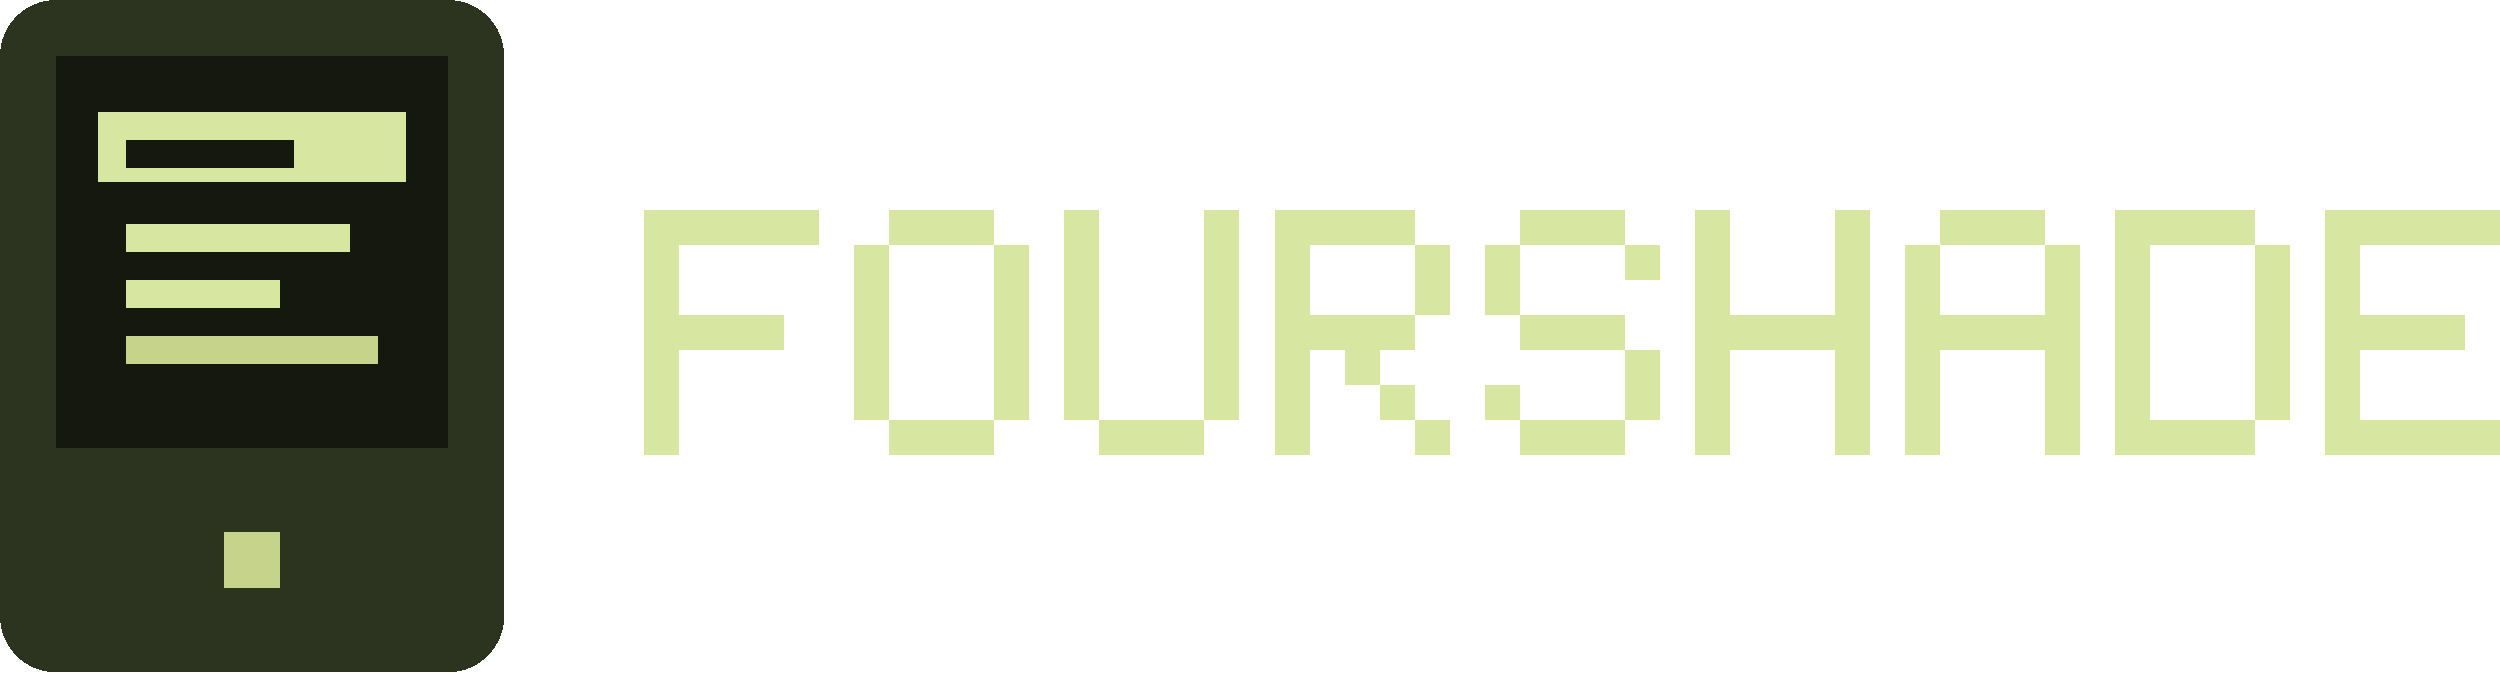
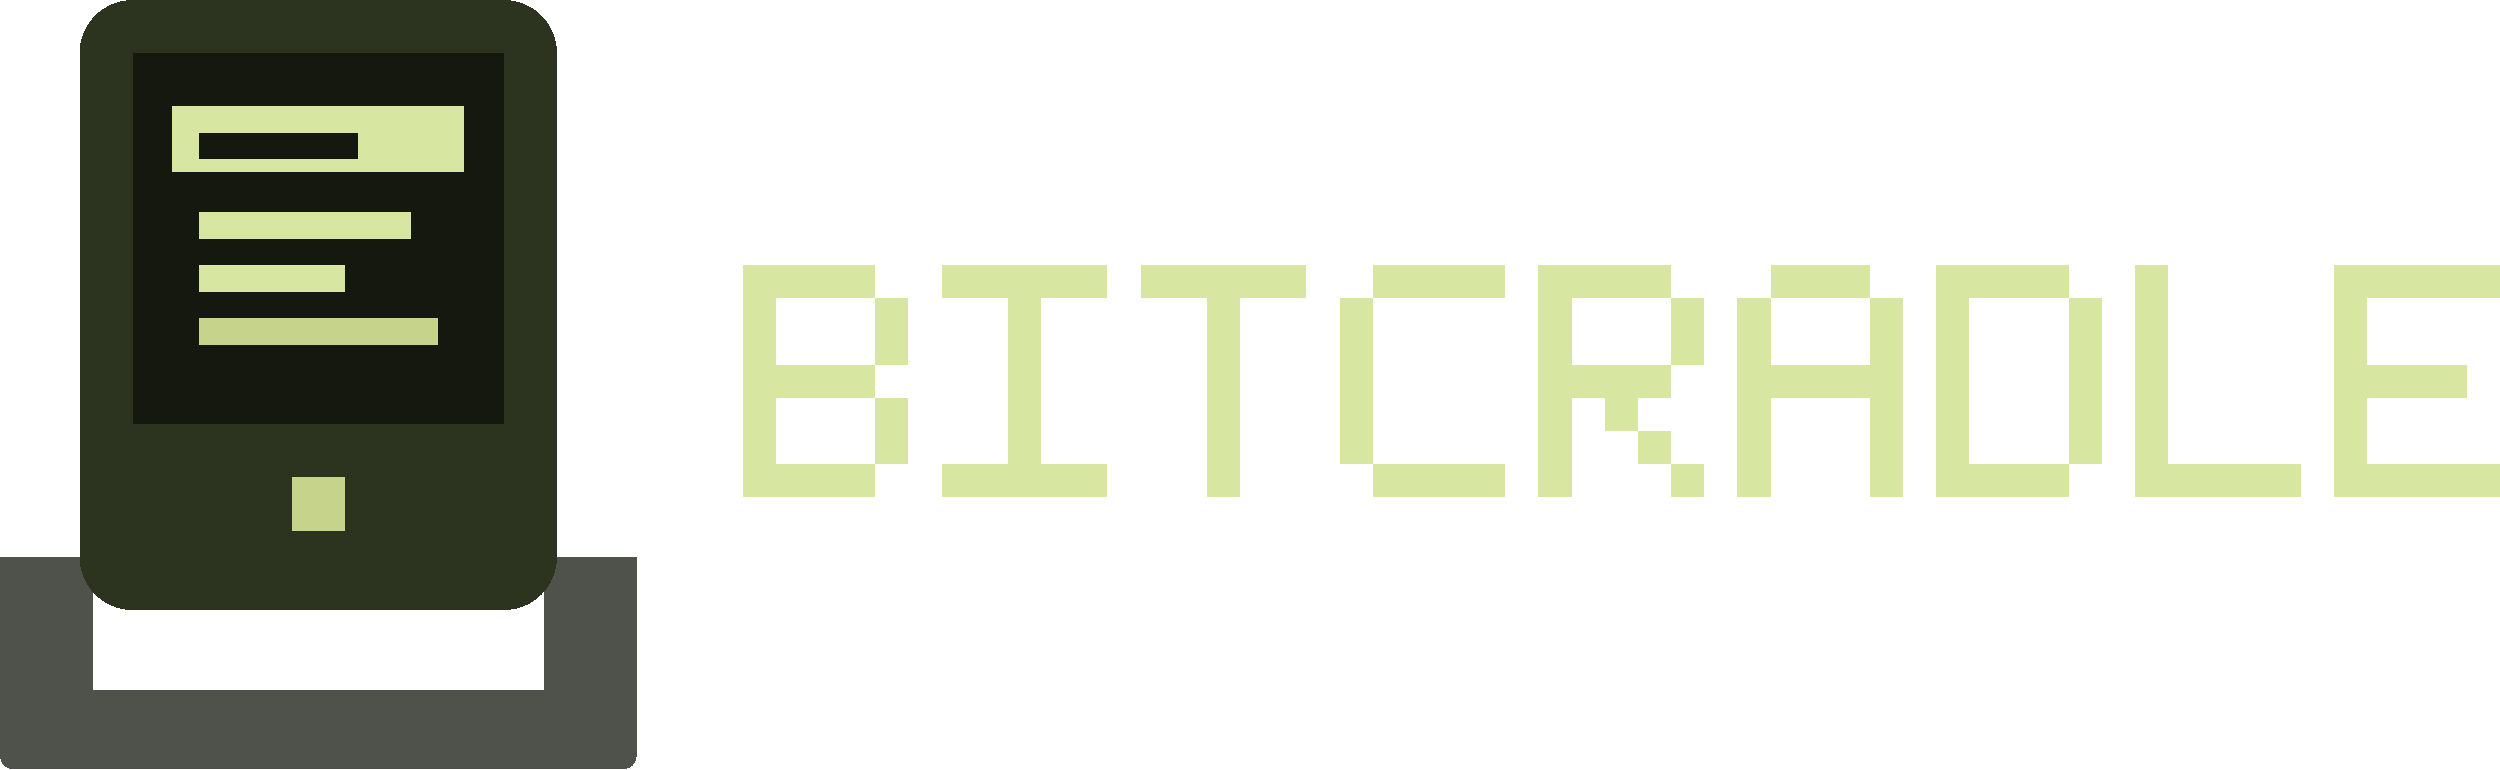
- <svg xmlns="http://www.w3.org/2000/svg" width="357" height="96" viewBox="0 0 357 96" role="img">
+ <svg xmlns="http://www.w3.org/2000/svg" width="377" height="116" viewBox="0 0 377 116" role="img">
  <g shape-rendering="crispEdges">
-     <rect x="0" y="0" width="72" height="96" rx="8" fill="#2C3420" />
-     <rect x="8" y="8" width="56" height="56" fill="#14180F" />
-     <rect x="14" y="16" width="44" height="10" fill="#D7E7A1" />
-     <rect x="18" y="20" width="24" height="4" fill="#14180F" />
-     <rect x="18" y="32" width="32" height="4" fill="#D7E7A1" />
-     <rect x="18" y="40" width="22" height="4" fill="#D7E7A1" />
-     <rect x="18" y="48" width="36" height="4" fill="#C5D48A" />
-     <rect x="32" y="76" width="8" height="8" fill="#C5D48A" />
-     <rect x="92" y="30" width="25" height="5" fill="#D7E7A1" />
-     <rect x="92" y="35" width="5" height="5" fill="#D7E7A1" />
-     <rect x="92" y="40" width="5" height="5" fill="#D7E7A1" />
-     <rect x="92" y="45" width="20" height="5" fill="#D7E7A1" />
-     <rect x="92" y="50" width="5" height="5" fill="#D7E7A1" />
-     <rect x="92" y="55" width="5" height="5" fill="#D7E7A1" />
-     <rect x="92" y="60" width="5" height="5" fill="#D7E7A1" />
-     <rect x="127" y="30" width="15" height="5" fill="#D7E7A1" />
-     <rect x="122" y="35" width="5" height="5" fill="#D7E7A1" />
-     <rect x="142" y="35" width="5" height="5" fill="#D7E7A1" />
-     <rect x="122" y="40" width="5" height="5" fill="#D7E7A1" />
-     <rect x="142" y="40" width="5" height="5" fill="#D7E7A1" />
-     <rect x="122" y="45" width="5" height="5" fill="#D7E7A1" />
-     <rect x="142" y="45" width="5" height="5" fill="#D7E7A1" />
-     <rect x="122" y="50" width="5" height="5" fill="#D7E7A1" />
-     <rect x="142" y="50" width="5" height="5" fill="#D7E7A1" />
-     <rect x="122" y="55" width="5" height="5" fill="#D7E7A1" />
-     <rect x="142" y="55" width="5" height="5" fill="#D7E7A1" />
-     <rect x="127" y="60" width="15" height="5" fill="#D7E7A1" />
-     <rect x="152" y="30" width="5" height="5" fill="#D7E7A1" />
-     <rect x="172" y="30" width="5" height="5" fill="#D7E7A1" />
-     <rect x="152" y="35" width="5" height="5" fill="#D7E7A1" />
-     <rect x="172" y="35" width="5" height="5" fill="#D7E7A1" />
-     <rect x="152" y="40" width="5" height="5" fill="#D7E7A1" />
-     <rect x="172" y="40" width="5" height="5" fill="#D7E7A1" />
+     <rect x="0" y="84" width="14" height="24" fill="#4E524A" />
+     <rect x="82" y="84" width="14" height="24" fill="#4E524A" />
+     <rect x="0" y="104" width="96" height="12" rx="2" fill="#4E524A" />
+     <rect x="12" y="0" width="72" height="92" rx="8" fill="#2C3420" />
+     <rect x="20" y="8" width="56" height="56" fill="#14180F" />
+     <rect x="26" y="16" width="44" height="10" fill="#D7E7A1" />
+     <rect x="30" y="20" width="24" height="4" fill="#14180F" />
+     <rect x="30" y="32" width="32" height="4" fill="#D7E7A1" />
+     <rect x="30" y="40" width="22" height="4" fill="#D7E7A1" />
+     <rect x="30" y="48" width="36" height="4" fill="#C5D48A" />
+     <rect x="44" y="72" width="8" height="8" fill="#C5D48A" />
+     <rect x="112" y="40" width="20" height="5" fill="#D7E7A1" />
+     <rect x="112" y="45" width="5" height="5" fill="#D7E7A1" />
+     <rect x="132" y="45" width="5" height="5" fill="#D7E7A1" />
+     <rect x="112" y="50" width="5" height="5" fill="#D7E7A1" />
+     <rect x="132" y="50" width="5" height="5" fill="#D7E7A1" />
+     <rect x="112" y="55" width="20" height="5" fill="#D7E7A1" />
+     <rect x="112" y="60" width="5" height="5" fill="#D7E7A1" />
+     <rect x="132" y="60" width="5" height="5" fill="#D7E7A1" />
+     <rect x="112" y="65" width="5" height="5" fill="#D7E7A1" />
+     <rect x="132" y="65" width="5" height="5" fill="#D7E7A1" />
+     <rect x="112" y="70" width="20" height="5" fill="#D7E7A1" />
+     <rect x="142" y="40" width="25" height="5" fill="#D7E7A1" />
    <rect x="152" y="45" width="5" height="5" fill="#D7E7A1" />
-     <rect x="172" y="45" width="5" height="5" fill="#D7E7A1" />
    <rect x="152" y="50" width="5" height="5" fill="#D7E7A1" />
-     <rect x="172" y="50" width="5" height="5" fill="#D7E7A1" />
    <rect x="152" y="55" width="5" height="5" fill="#D7E7A1" />
-     <rect x="172" y="55" width="5" height="5" fill="#D7E7A1" />
-     <rect x="157" y="60" width="15" height="5" fill="#D7E7A1" />
-     <rect x="182" y="30" width="20" height="5" fill="#D7E7A1" />
-     <rect x="182" y="35" width="5" height="5" fill="#D7E7A1" />
-     <rect x="202" y="35" width="5" height="5" fill="#D7E7A1" />
-     <rect x="182" y="40" width="5" height="5" fill="#D7E7A1" />
-     <rect x="202" y="40" width="5" height="5" fill="#D7E7A1" />
-     <rect x="182" y="45" width="20" height="5" fill="#D7E7A1" />
+     <rect x="152" y="60" width="5" height="5" fill="#D7E7A1" />
+     <rect x="152" y="65" width="5" height="5" fill="#D7E7A1" />
+     <rect x="142" y="70" width="25" height="5" fill="#D7E7A1" />
+     <rect x="172" y="40" width="25" height="5" fill="#D7E7A1" />
+     <rect x="182" y="45" width="5" height="5" fill="#D7E7A1" />
    <rect x="182" y="50" width="5" height="5" fill="#D7E7A1" />
-     <rect x="192" y="50" width="5" height="5" fill="#D7E7A1" />
    <rect x="182" y="55" width="5" height="5" fill="#D7E7A1" />
-     <rect x="197" y="55" width="5" height="5" fill="#D7E7A1" />
    <rect x="182" y="60" width="5" height="5" fill="#D7E7A1" />
+     <rect x="182" y="65" width="5" height="5" fill="#D7E7A1" />
+     <rect x="182" y="70" width="5" height="5" fill="#D7E7A1" />
+     <rect x="207" y="40" width="20" height="5" fill="#D7E7A1" />
+     <rect x="202" y="45" width="5" height="5" fill="#D7E7A1" />
+     <rect x="202" y="50" width="5" height="5" fill="#D7E7A1" />
+     <rect x="202" y="55" width="5" height="5" fill="#D7E7A1" />
    <rect x="202" y="60" width="5" height="5" fill="#D7E7A1" />
-     <rect x="217" y="30" width="15" height="5" fill="#D7E7A1" />
-     <rect x="212" y="35" width="5" height="5" fill="#D7E7A1" />
-     <rect x="232" y="35" width="5" height="5" fill="#D7E7A1" />
-     <rect x="212" y="40" width="5" height="5" fill="#D7E7A1" />
-     <rect x="217" y="45" width="15" height="5" fill="#D7E7A1" />
+     <rect x="202" y="65" width="5" height="5" fill="#D7E7A1" />
+     <rect x="207" y="70" width="20" height="5" fill="#D7E7A1" />
+     <rect x="232" y="40" width="20" height="5" fill="#D7E7A1" />
+     <rect x="232" y="45" width="5" height="5" fill="#D7E7A1" />
+     <rect x="252" y="45" width="5" height="5" fill="#D7E7A1" />
    <rect x="232" y="50" width="5" height="5" fill="#D7E7A1" />
-     <rect x="212" y="55" width="5" height="5" fill="#D7E7A1" />
-     <rect x="232" y="55" width="5" height="5" fill="#D7E7A1" />
-     <rect x="217" y="60" width="15" height="5" fill="#D7E7A1" />
-     <rect x="242" y="30" width="5" height="5" fill="#D7E7A1" />
-     <rect x="262" y="30" width="5" height="5" fill="#D7E7A1" />
-     <rect x="242" y="35" width="5" height="5" fill="#D7E7A1" />
-     <rect x="262" y="35" width="5" height="5" fill="#D7E7A1" />
-     <rect x="242" y="40" width="5" height="5" fill="#D7E7A1" />
-     <rect x="262" y="40" width="5" height="5" fill="#D7E7A1" />
-     <rect x="242" y="45" width="25" height="5" fill="#D7E7A1" />
-     <rect x="242" y="50" width="5" height="5" fill="#D7E7A1" />
+     <rect x="252" y="50" width="5" height="5" fill="#D7E7A1" />
+     <rect x="232" y="55" width="20" height="5" fill="#D7E7A1" />
+     <rect x="232" y="60" width="5" height="5" fill="#D7E7A1" />
+     <rect x="242" y="60" width="5" height="5" fill="#D7E7A1" />
+     <rect x="232" y="65" width="5" height="5" fill="#D7E7A1" />
+     <rect x="247" y="65" width="5" height="5" fill="#D7E7A1" />
+     <rect x="232" y="70" width="5" height="5" fill="#D7E7A1" />
+     <rect x="252" y="70" width="5" height="5" fill="#D7E7A1" />
+     <rect x="267" y="40" width="15" height="5" fill="#D7E7A1" />
+     <rect x="262" y="45" width="5" height="5" fill="#D7E7A1" />
+     <rect x="282" y="45" width="5" height="5" fill="#D7E7A1" />
    <rect x="262" y="50" width="5" height="5" fill="#D7E7A1" />
-     <rect x="242" y="55" width="5" height="5" fill="#D7E7A1" />
-     <rect x="262" y="55" width="5" height="5" fill="#D7E7A1" />
-     <rect x="242" y="60" width="5" height="5" fill="#D7E7A1" />
+     <rect x="282" y="50" width="5" height="5" fill="#D7E7A1" />
+     <rect x="262" y="55" width="25" height="5" fill="#D7E7A1" />
    <rect x="262" y="60" width="5" height="5" fill="#D7E7A1" />
-     <rect x="277" y="30" width="15" height="5" fill="#D7E7A1" />
-     <rect x="272" y="35" width="5" height="5" fill="#D7E7A1" />
-     <rect x="292" y="35" width="5" height="5" fill="#D7E7A1" />
-     <rect x="272" y="40" width="5" height="5" fill="#D7E7A1" />
-     <rect x="292" y="40" width="5" height="5" fill="#D7E7A1" />
-     <rect x="272" y="45" width="25" height="5" fill="#D7E7A1" />
-     <rect x="272" y="50" width="5" height="5" fill="#D7E7A1" />
+     <rect x="282" y="60" width="5" height="5" fill="#D7E7A1" />
+     <rect x="262" y="65" width="5" height="5" fill="#D7E7A1" />
+     <rect x="282" y="65" width="5" height="5" fill="#D7E7A1" />
+     <rect x="262" y="70" width="5" height="5" fill="#D7E7A1" />
+     <rect x="282" y="70" width="5" height="5" fill="#D7E7A1" />
+     <rect x="292" y="40" width="20" height="5" fill="#D7E7A1" />
+     <rect x="292" y="45" width="5" height="5" fill="#D7E7A1" />
+     <rect x="312" y="45" width="5" height="5" fill="#D7E7A1" />
    <rect x="292" y="50" width="5" height="5" fill="#D7E7A1" />
-     <rect x="272" y="55" width="5" height="5" fill="#D7E7A1" />
+     <rect x="312" y="50" width="5" height="5" fill="#D7E7A1" />
    <rect x="292" y="55" width="5" height="5" fill="#D7E7A1" />
-     <rect x="272" y="60" width="5" height="5" fill="#D7E7A1" />
+     <rect x="312" y="55" width="5" height="5" fill="#D7E7A1" />
    <rect x="292" y="60" width="5" height="5" fill="#D7E7A1" />
-     <rect x="302" y="30" width="20" height="5" fill="#D7E7A1" />
-     <rect x="302" y="35" width="5" height="5" fill="#D7E7A1" />
-     <rect x="322" y="35" width="5" height="5" fill="#D7E7A1" />
-     <rect x="302" y="40" width="5" height="5" fill="#D7E7A1" />
+     <rect x="312" y="60" width="5" height="5" fill="#D7E7A1" />
+     <rect x="292" y="65" width="5" height="5" fill="#D7E7A1" />
+     <rect x="312" y="65" width="5" height="5" fill="#D7E7A1" />
+     <rect x="292" y="70" width="20" height="5" fill="#D7E7A1" />
    <rect x="322" y="40" width="5" height="5" fill="#D7E7A1" />
-     <rect x="302" y="45" width="5" height="5" fill="#D7E7A1" />
    <rect x="322" y="45" width="5" height="5" fill="#D7E7A1" />
-     <rect x="302" y="50" width="5" height="5" fill="#D7E7A1" />
    <rect x="322" y="50" width="5" height="5" fill="#D7E7A1" />
-     <rect x="302" y="55" width="5" height="5" fill="#D7E7A1" />
    <rect x="322" y="55" width="5" height="5" fill="#D7E7A1" />
-     <rect x="302" y="60" width="20" height="5" fill="#D7E7A1" />
-     <rect x="332" y="30" width="25" height="5" fill="#D7E7A1" />
-     <rect x="332" y="35" width="5" height="5" fill="#D7E7A1" />
-     <rect x="332" y="40" width="5" height="5" fill="#D7E7A1" />
-     <rect x="332" y="45" width="20" height="5" fill="#D7E7A1" />
-     <rect x="332" y="50" width="5" height="5" fill="#D7E7A1" />
-     <rect x="332" y="55" width="5" height="5" fill="#D7E7A1" />
-     <rect x="332" y="60" width="25" height="5" fill="#D7E7A1" />
+     <rect x="322" y="60" width="5" height="5" fill="#D7E7A1" />
+     <rect x="322" y="65" width="5" height="5" fill="#D7E7A1" />
+     <rect x="322" y="70" width="25" height="5" fill="#D7E7A1" />
+     <rect x="352" y="40" width="25" height="5" fill="#D7E7A1" />
+     <rect x="352" y="45" width="5" height="5" fill="#D7E7A1" />
+     <rect x="352" y="50" width="5" height="5" fill="#D7E7A1" />
+     <rect x="352" y="55" width="20" height="5" fill="#D7E7A1" />
+     <rect x="352" y="60" width="5" height="5" fill="#D7E7A1" />
+     <rect x="352" y="65" width="5" height="5" fill="#D7E7A1" />
+     <rect x="352" y="70" width="25" height="5" fill="#D7E7A1" />
  </g>
</svg>
